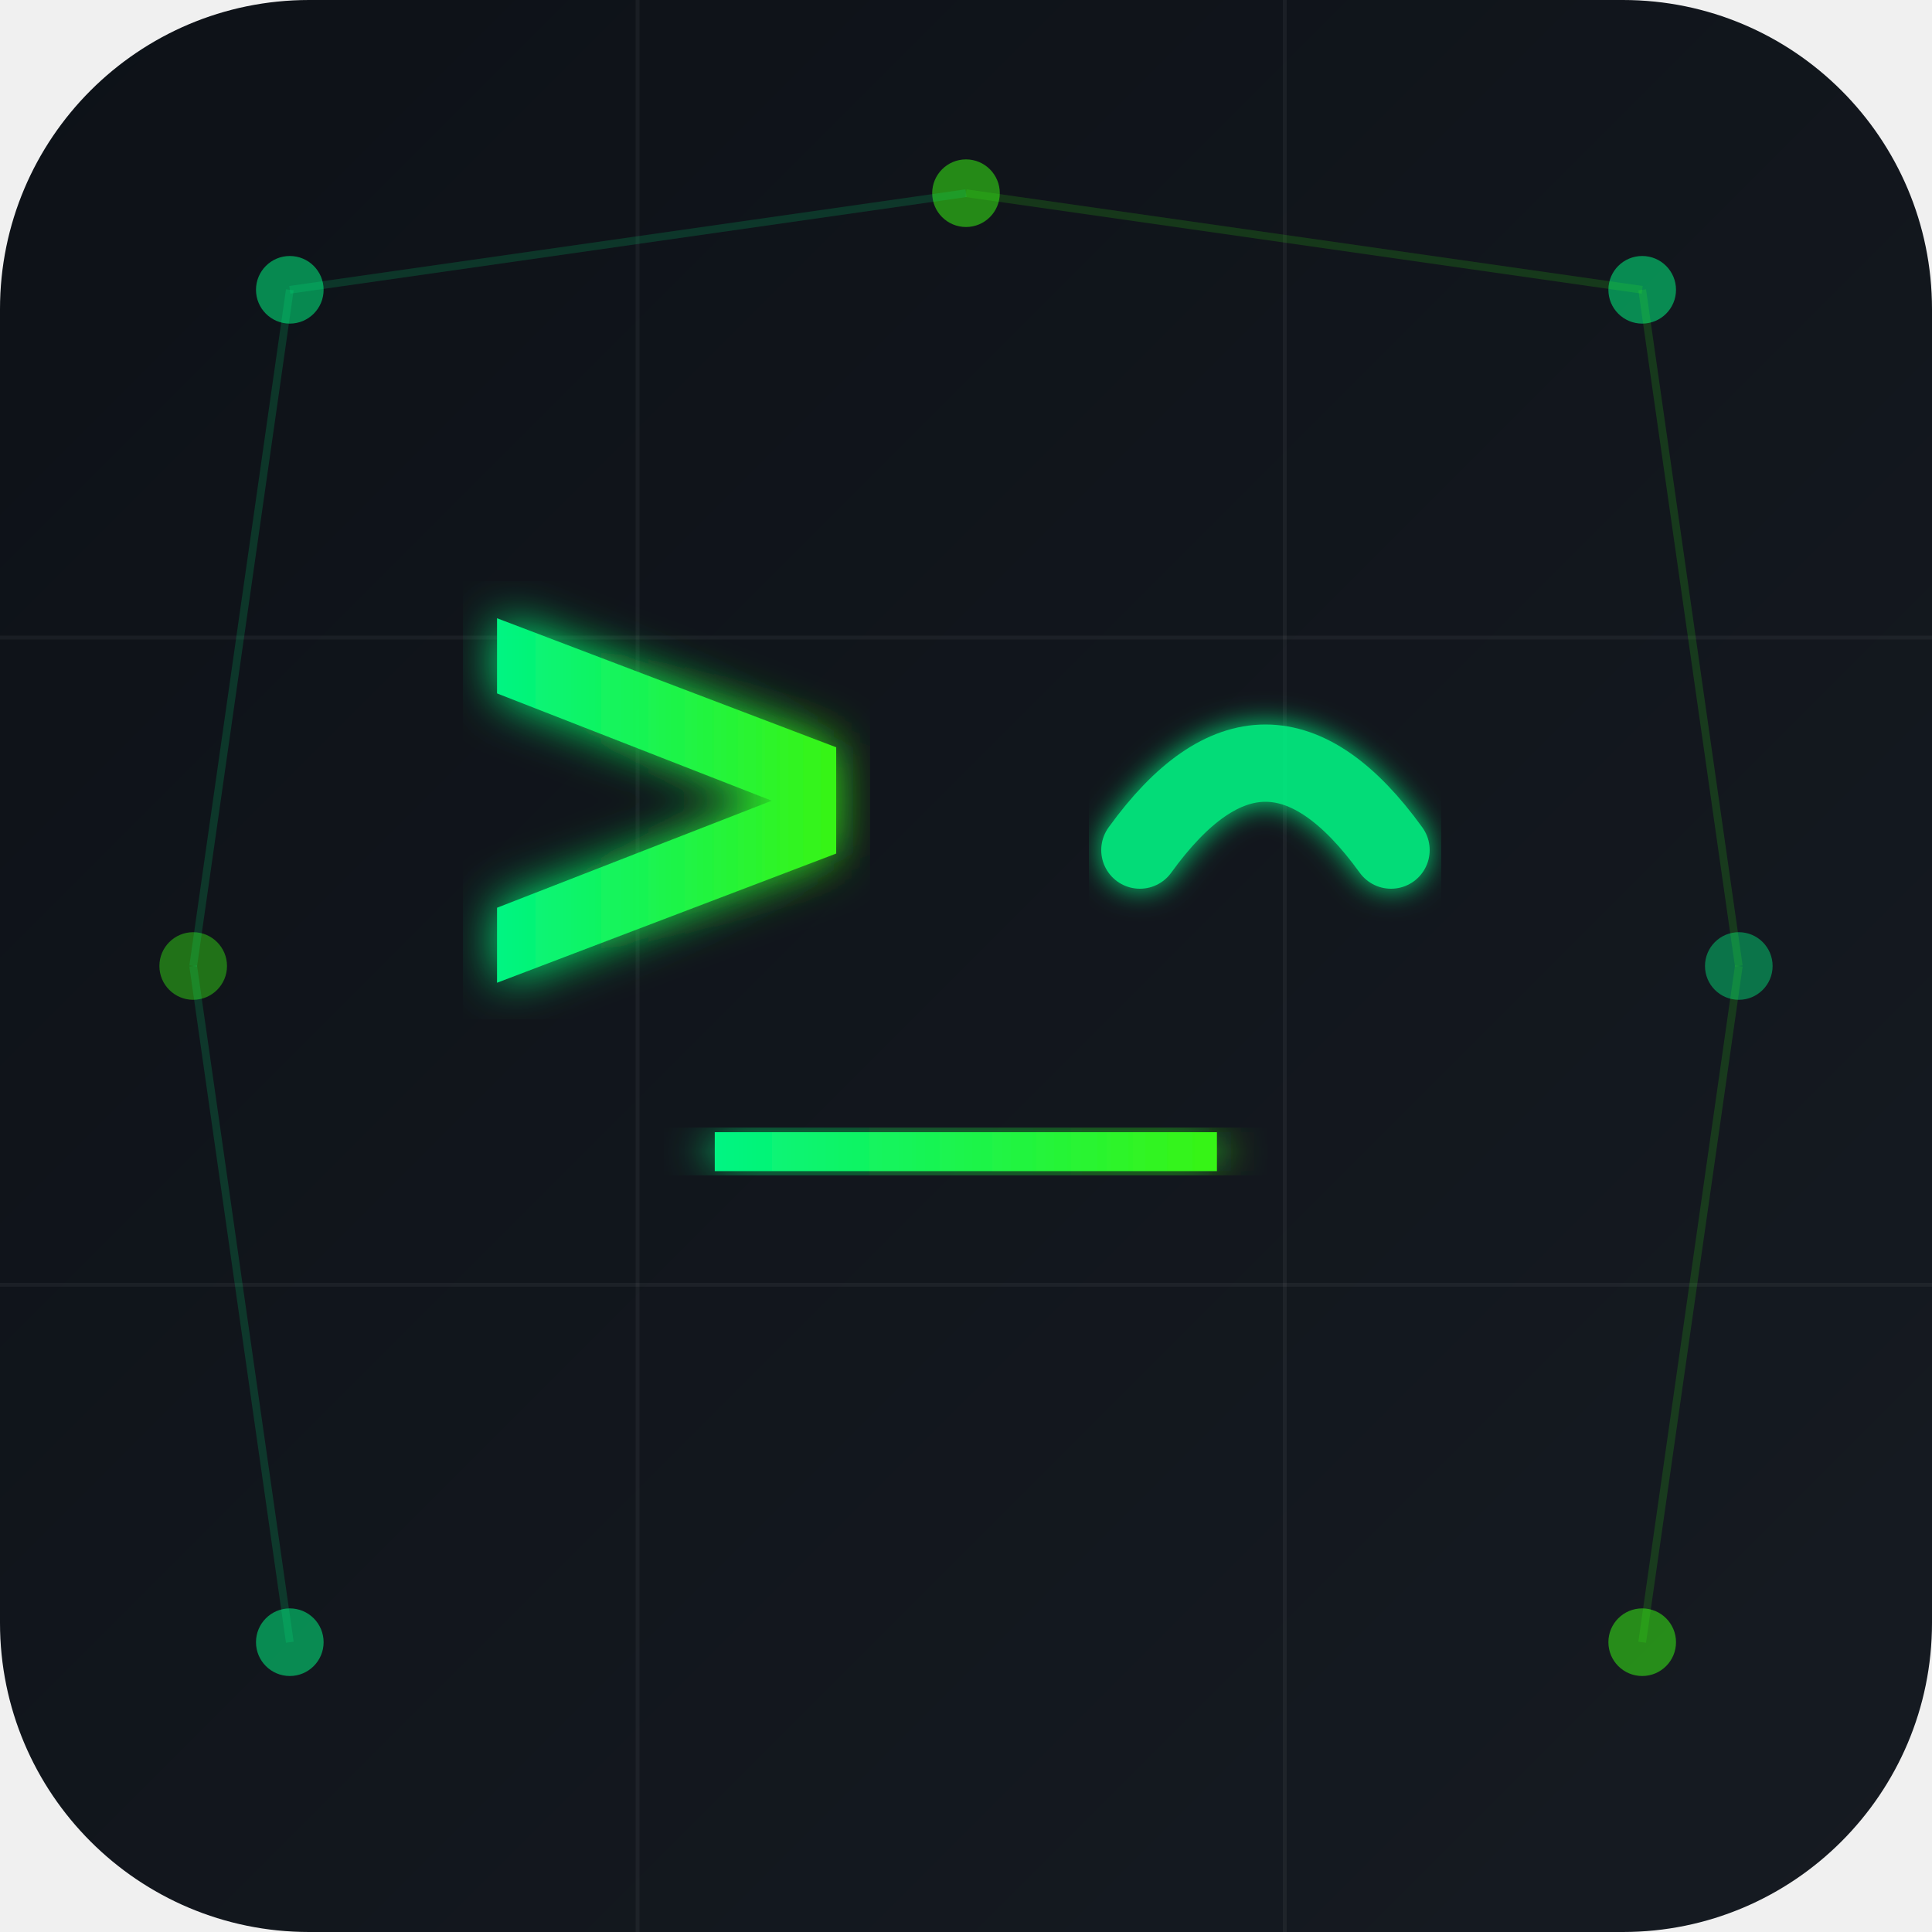
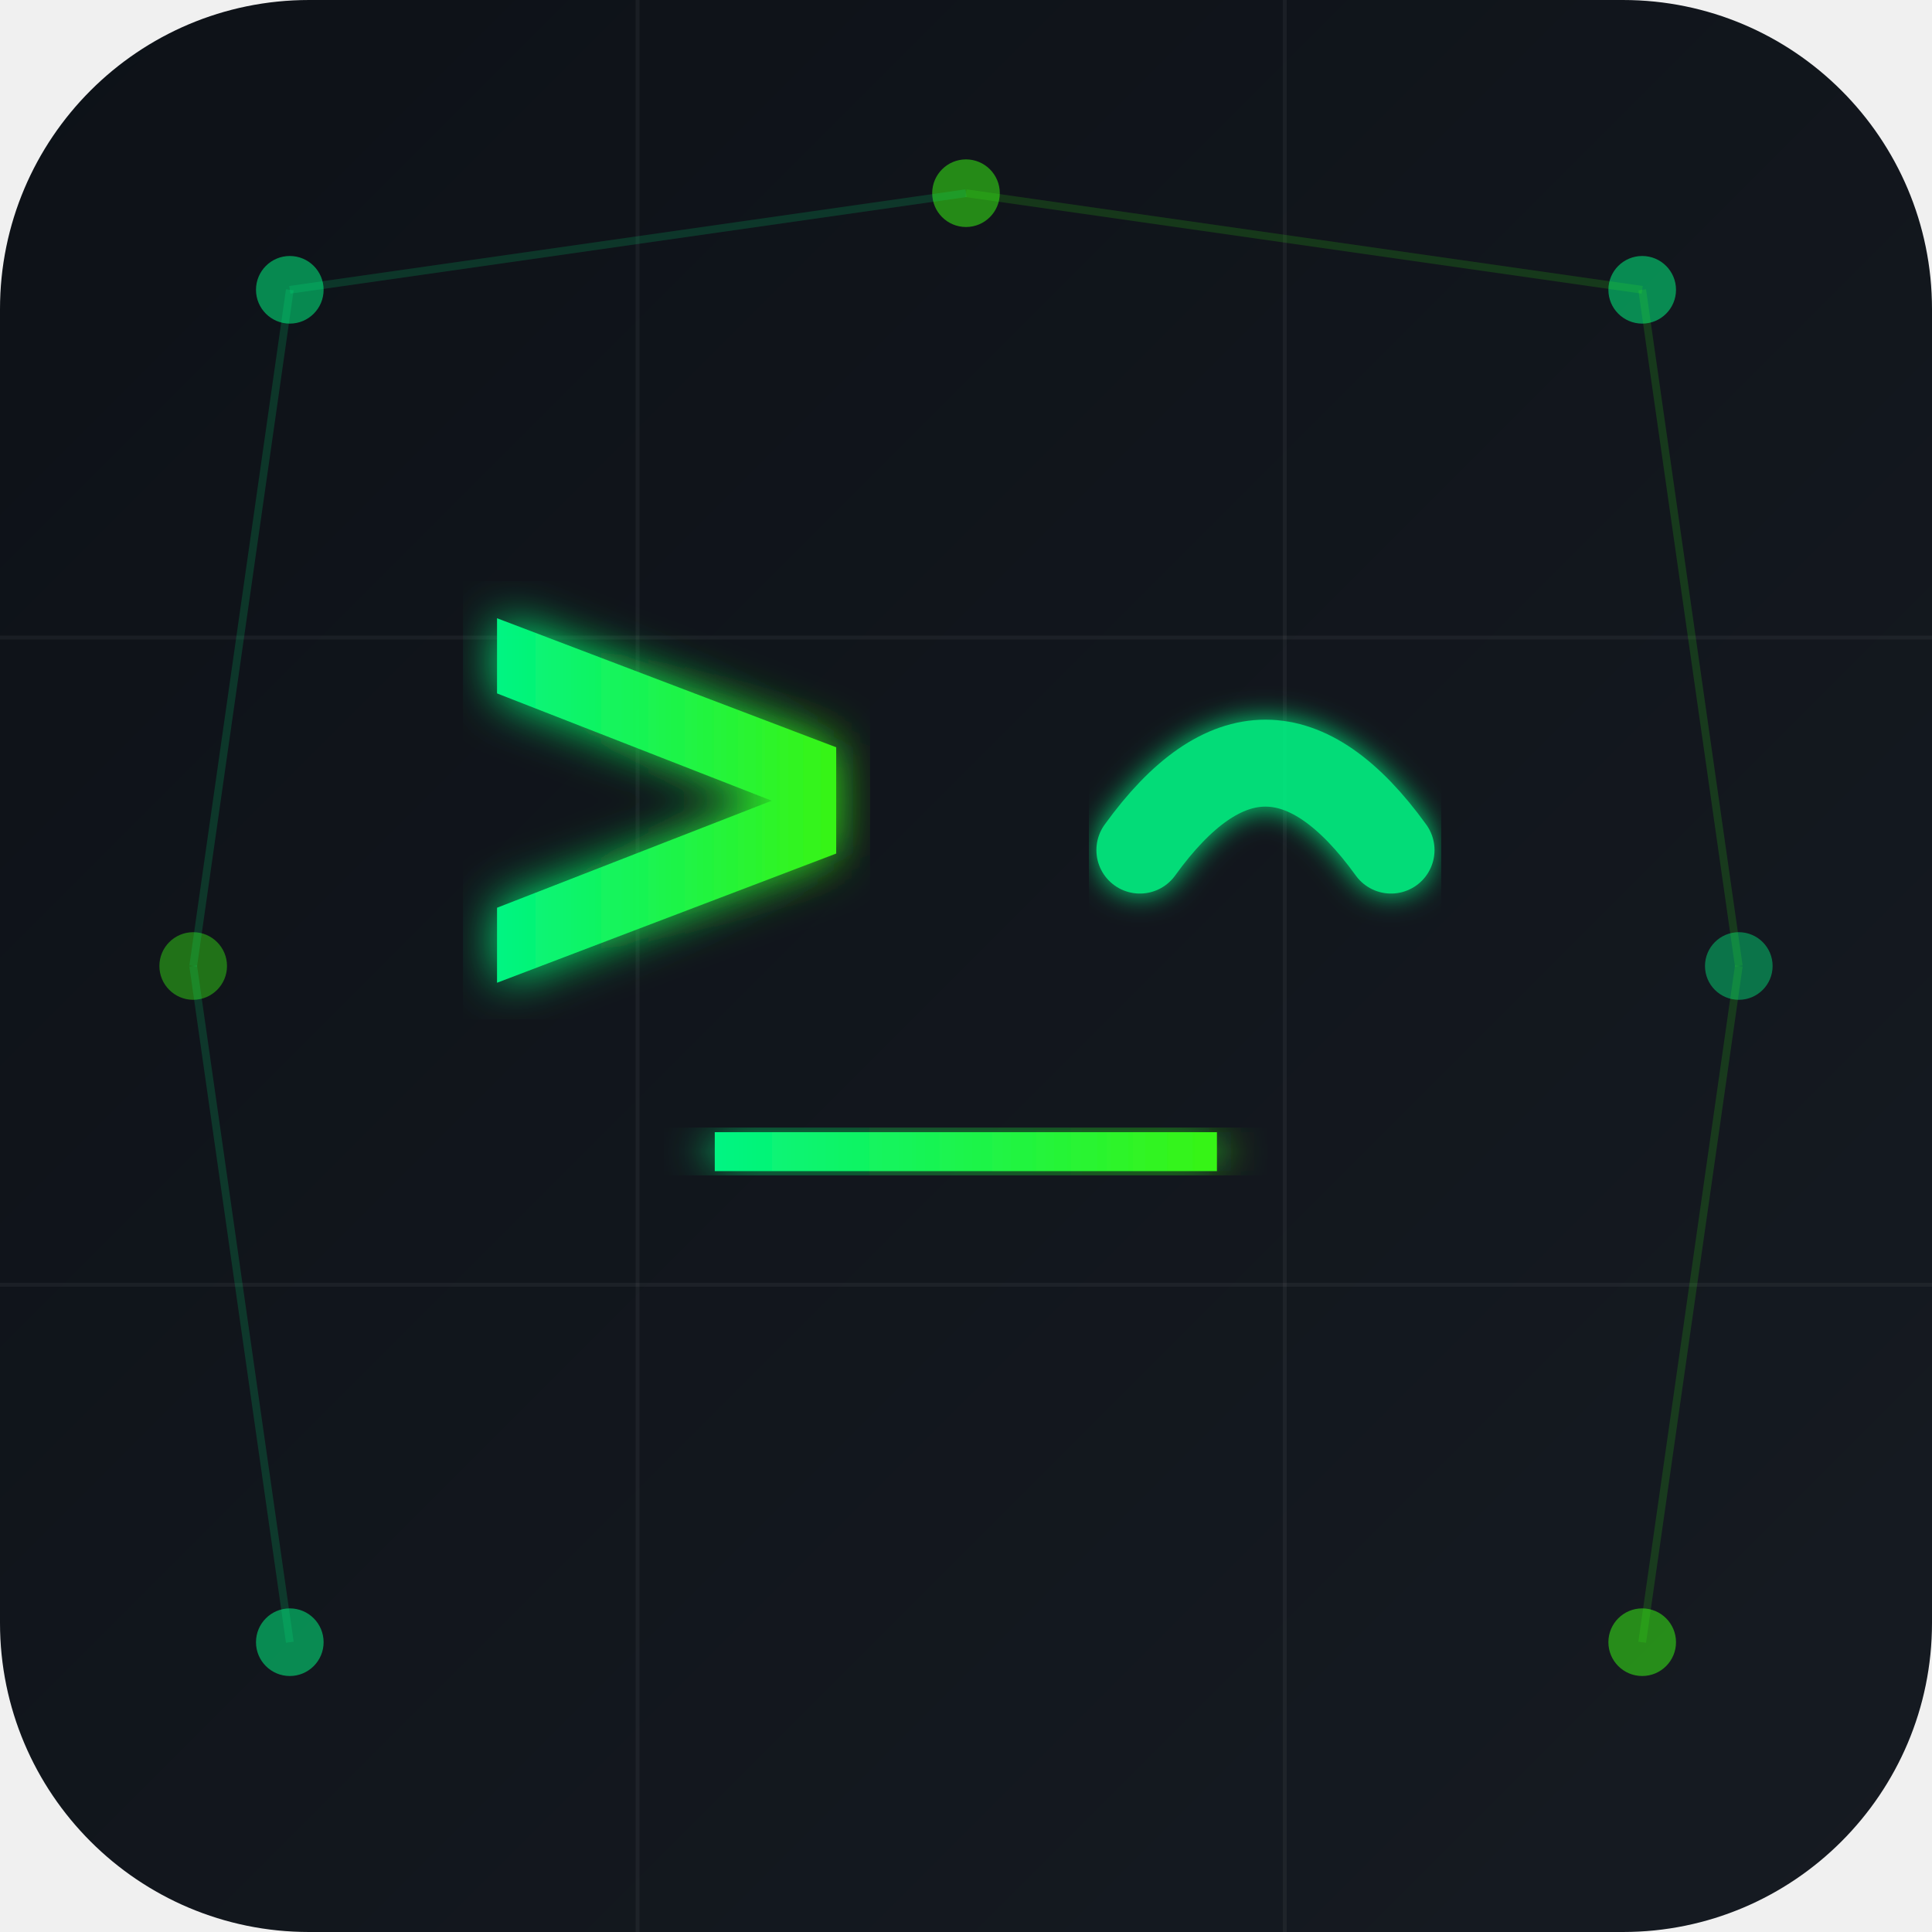
<svg xmlns="http://www.w3.org/2000/svg" viewBox="0 0 200 200" width="200" height="200">
  <defs>
    <linearGradient id="bg" x1="0%" y1="0%" x2="100%" y2="100%">
      <stop offset="0%" style="stop-color:#0d1117" />
      <stop offset="100%" style="stop-color:#161b22" />
    </linearGradient>
    <linearGradient id="prompt" x1="0%" y1="0%" x2="100%" y2="0%">
      <stop offset="0%" style="stop-color:#00ff88" />
      <stop offset="100%" style="stop-color:#39ff14" />
    </linearGradient>
    <filter id="arcglow" x="-20%" y="-100%" width="140%" height="300%">
      <feGaussianBlur stdDeviation="1.5" result="blur" />
      <feMerge>
        <feMergeNode in="blur" />
        <feMergeNode in="SourceGraphic" />
      </feMerge>
    </filter>
    <filter id="glow">
      <feGaussianBlur stdDeviation="2.5" result="blur" />
      <feMerge>
        <feMergeNode in="blur" />
        <feMergeNode in="SourceGraphic" />
      </feMerge>
    </filter>
  </defs>
  <rect width="200" height="200" rx="32" fill="url(#bg)" />
  <line x1="0" y1="66" x2="200" y2="66" stroke="#ffffff" stroke-width="0.4" opacity="0.05" />
  <line x1="0" y1="133" x2="200" y2="133" stroke="#ffffff" stroke-width="0.4" opacity="0.05" />
  <line x1="66" y1="0" x2="66" y2="200" stroke="#ffffff" stroke-width="0.4" opacity="0.05" />
  <line x1="133" y1="0" x2="133" y2="200" stroke="#ffffff" stroke-width="0.4" opacity="0.05" />
  <circle cx="30" cy="30" r="3.5" fill="#00ff88" opacity="0.5" />
  <circle cx="100" cy="20" r="3.5" fill="#39ff14" opacity="0.5" />
  <circle cx="170" cy="30" r="3.5" fill="#00ff88" opacity="0.5" />
  <circle cx="170" cy="170" r="3.5" fill="#39ff14" opacity="0.5" />
  <circle cx="30" cy="170" r="3.5" fill="#00ff88" opacity="0.5" />
  <circle cx="20" cy="100" r="3.5" fill="#39ff14" opacity="0.4" />
  <circle cx="180" cy="100" r="3.5" fill="#00ff88" opacity="0.4" />
  <line x1="30" y1="30" x2="100" y2="20" stroke="#00ff88" stroke-width="0.8" opacity="0.15" />
  <line x1="100" y1="20" x2="170" y2="30" stroke="#39ff14" stroke-width="0.8" opacity="0.15" />
  <line x1="30" y1="30" x2="20" y2="100" stroke="#00ff88" stroke-width="0.8" opacity="0.15" />
  <line x1="170" y1="30" x2="180" y2="100" stroke="#39ff14" stroke-width="0.8" opacity="0.15" />
  <line x1="20" y1="100" x2="30" y2="170" stroke="#00ff88" stroke-width="0.8" opacity="0.15" />
  <line x1="180" y1="100" x2="170" y2="170" stroke="#39ff14" stroke-width="0.8" opacity="0.15" />
  <text x="100" y="112" text-anchor="middle" font-family="'SF Mono','Fira Code','Courier New',monospace" font-size="86" font-weight="700" fill="url(#prompt)" filter="url(#glow)" opacity="0.95">_</text>
-   <path d="M 118,88 Q 131,70 144,88" fill="none" stroke="#00ff88" stroke-width="8" stroke-linecap="round" filter="url(#arcglow)" opacity="0.85" />
+   <path d="M 118,88 Q 131,70 144,88" fill="none" stroke="#00ff88" stroke-width="9" stroke-linecap="round" filter="url(#arcglow)" opacity="0.85" />
  <text x="48" y="106" text-anchor="start" font-family="'SF Mono','Fira Code','Courier New',monospace" font-size="70" font-weight="700" fill="url(#prompt)" filter="url(#glow)" opacity="0.95">&gt;</text>
</svg>
